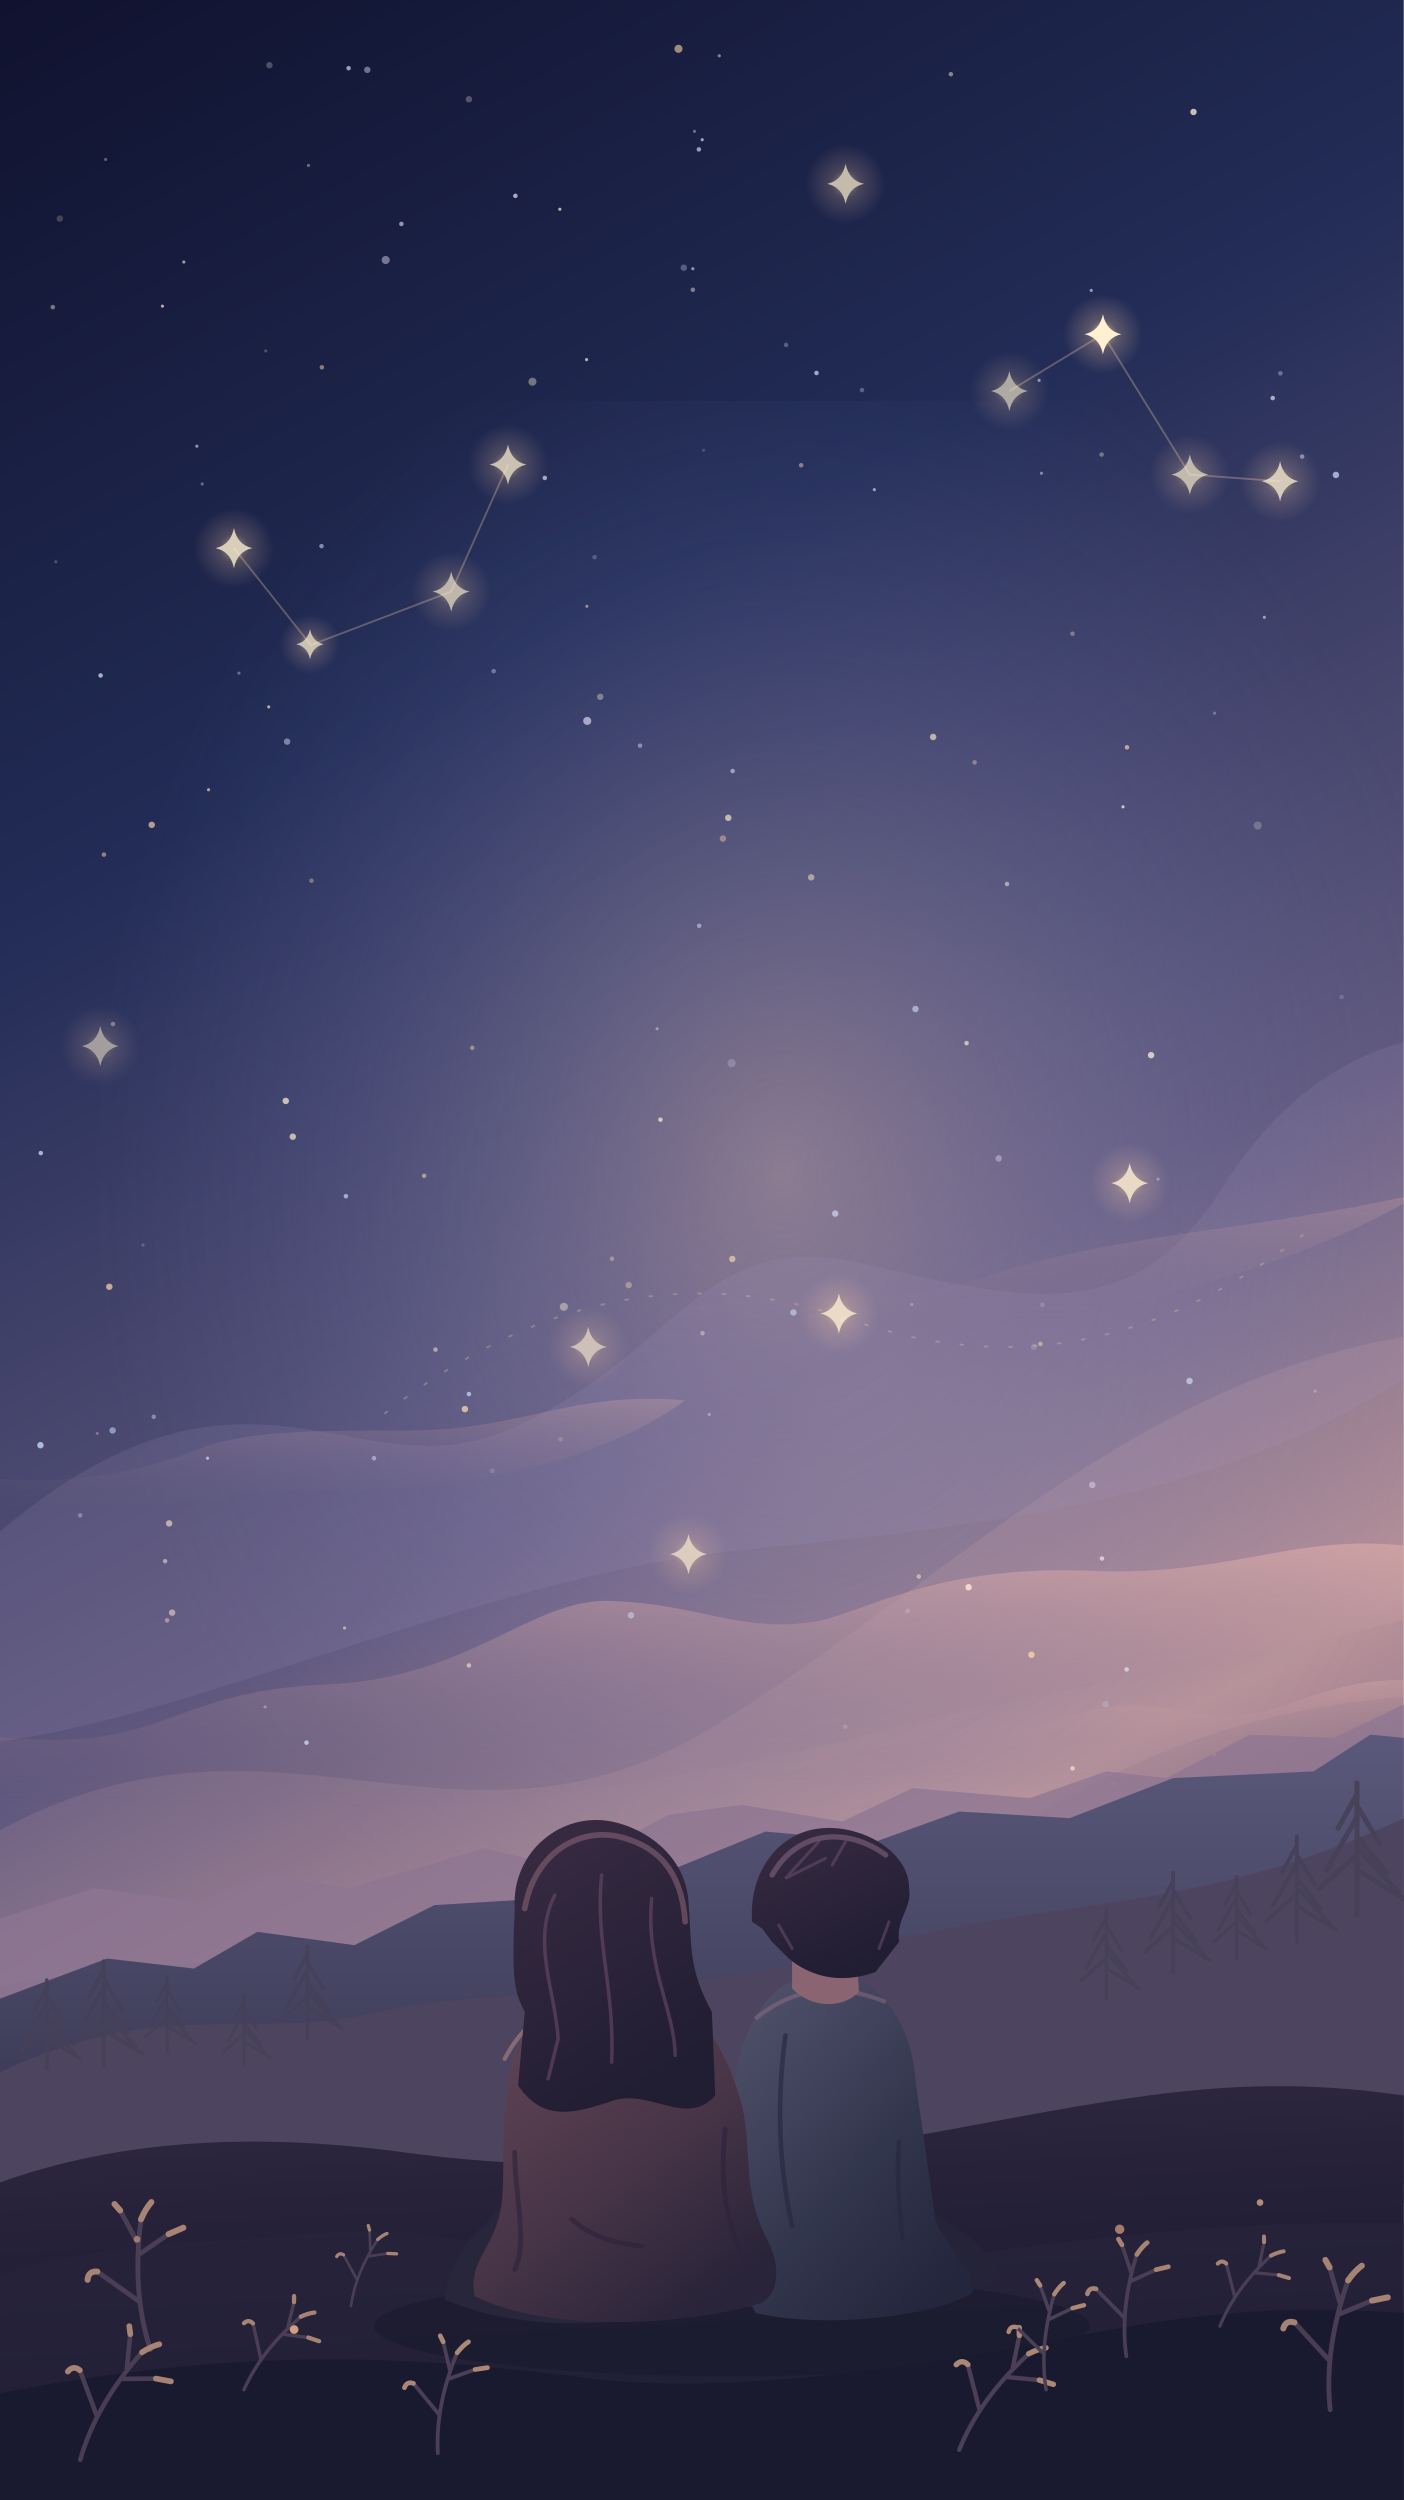
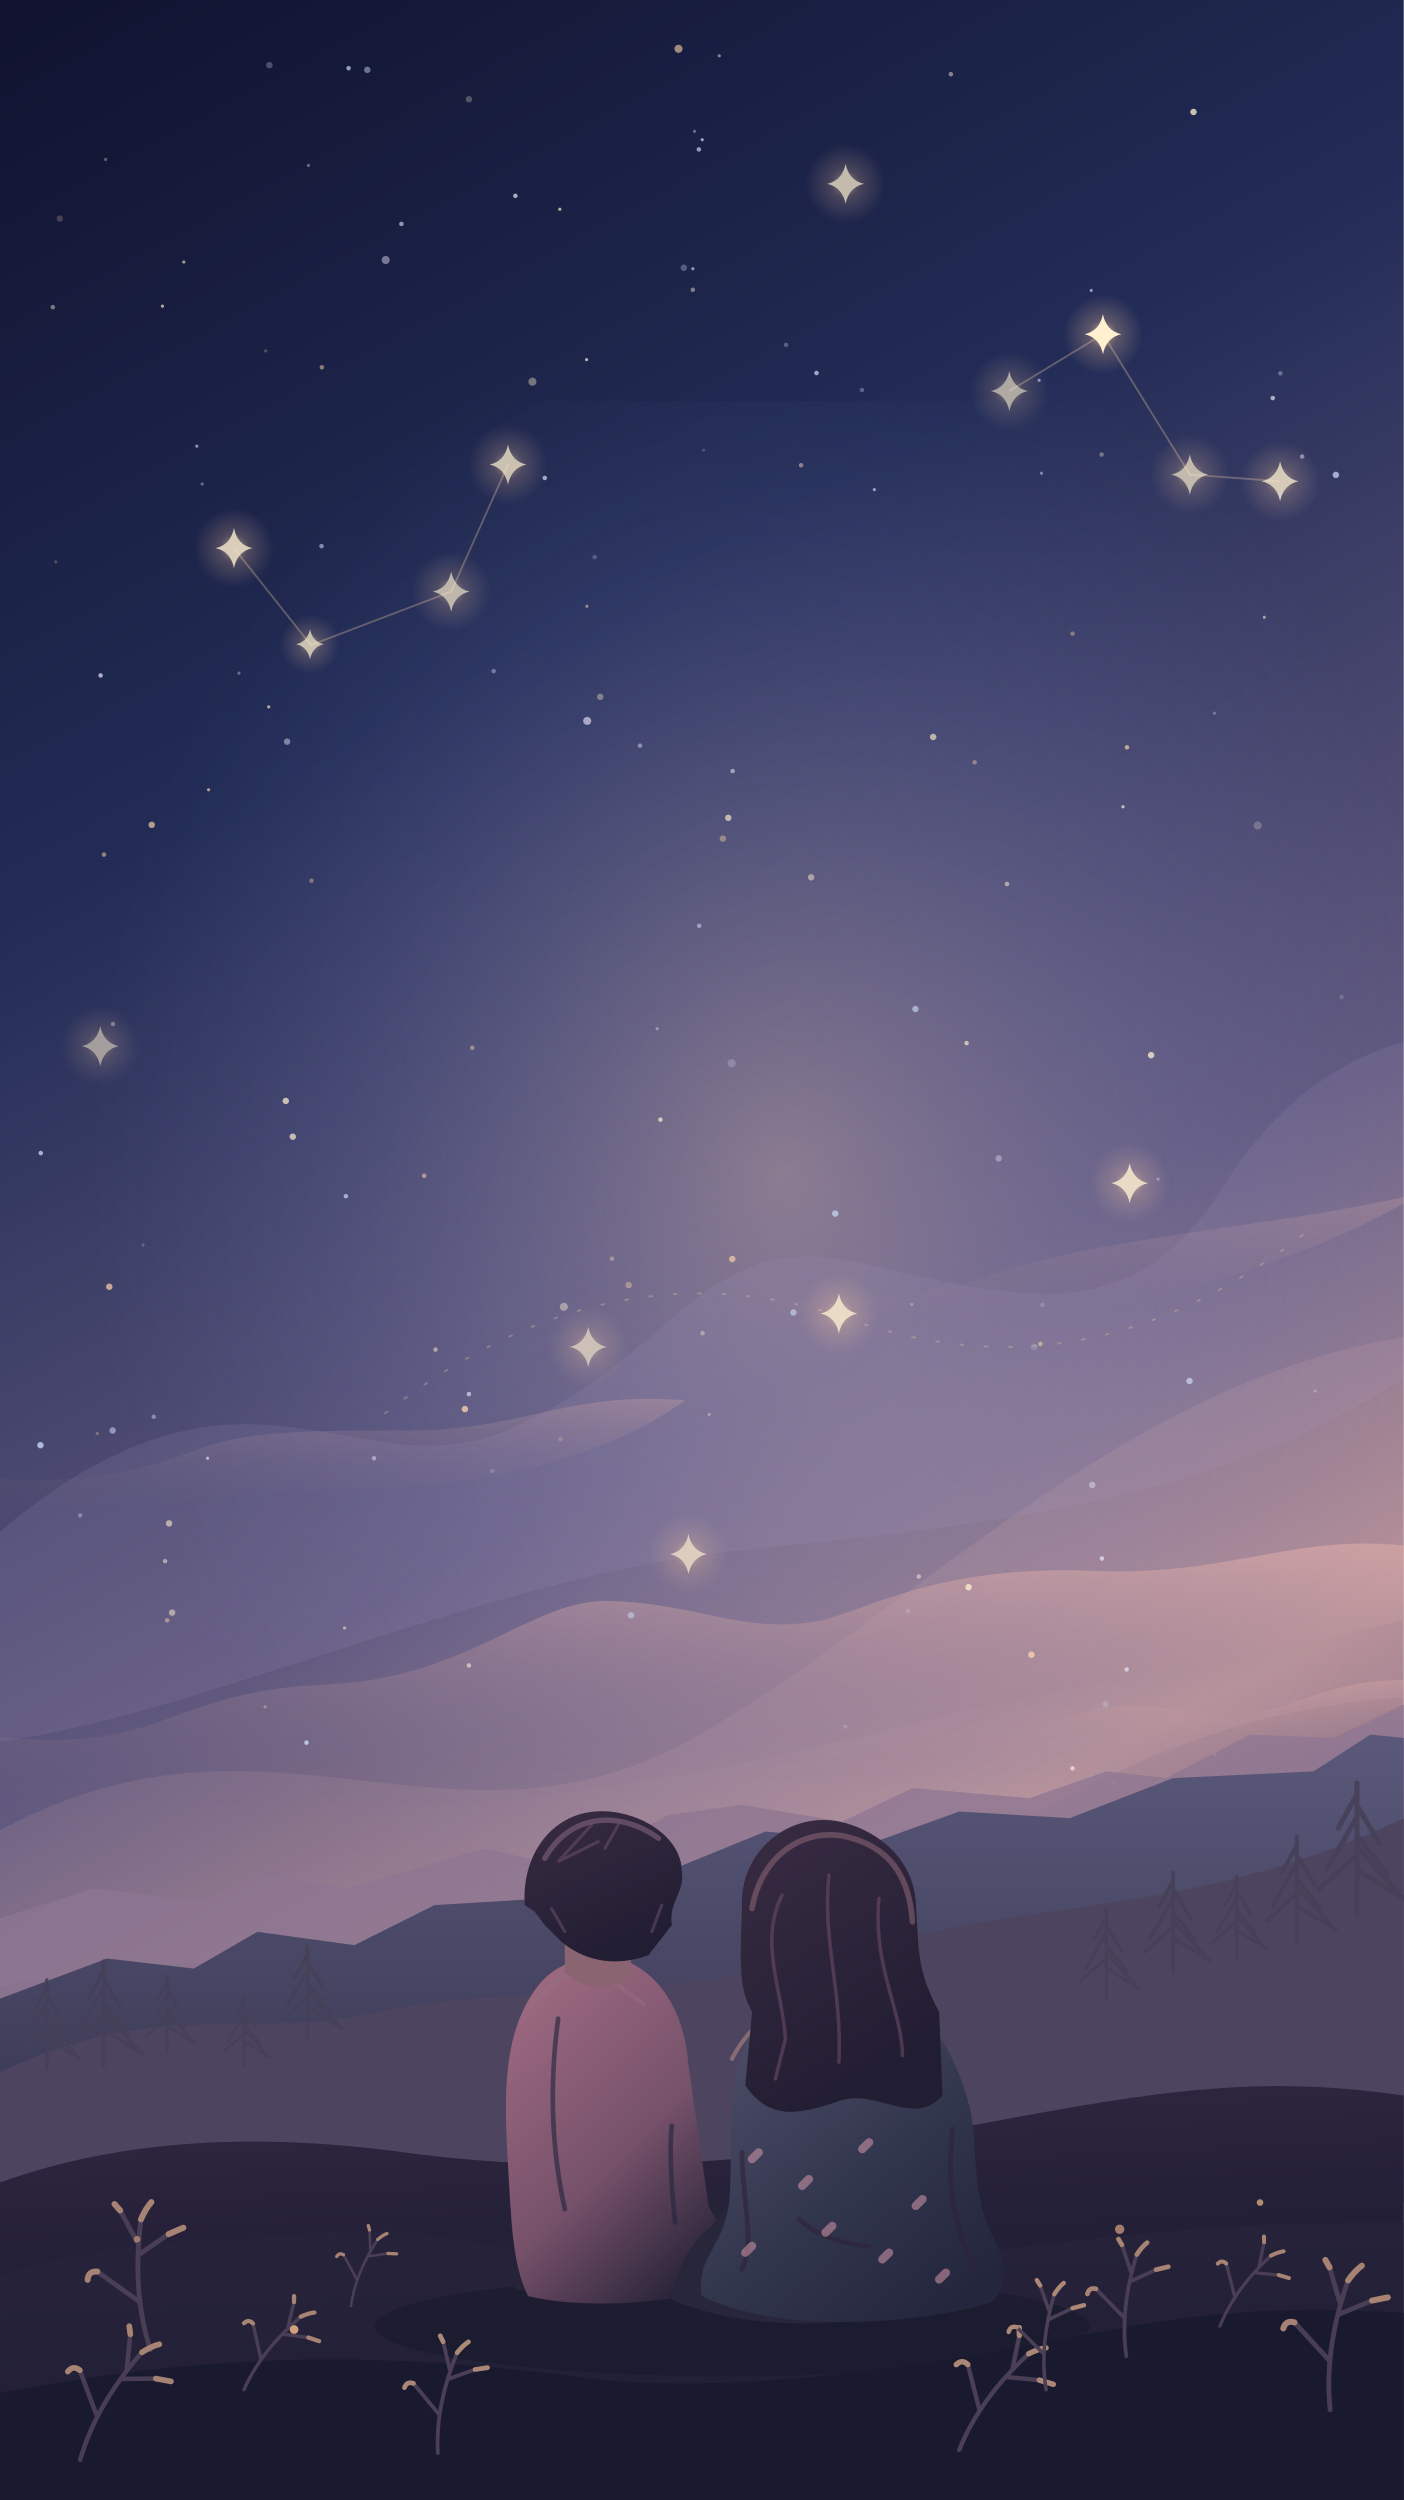
<svg xmlns="http://www.w3.org/2000/svg" viewBox="0 0 420 748">
  <defs>
    <linearGradient id="sky" x2=".3" y2="1" gradientUnits="objectBoundingBox">
      <stop stop-color="#10122e" />
      <stop offset=".34" stop-color="#222c56" />
      <stop offset=".66" stop-color="#5f577d" />
      <stop offset=".86" stop-color="#b18d95" />
      <stop offset="1" stop-color="#6d587b" />
    </linearGradient>
    <radialGradient id="aurora" cx=".52" cy=".52" r=".57" gradientTransform="translate(.11 -.018)scale(.86 1)">
      <stop stop-color="#e4c2bd" stop-opacity=".4" />
      <stop offset=".64" stop-color="#8f93ca" stop-opacity=".14" />
      <stop offset="1" stop-color="#6f7fb8" stop-opacity="0" />
    </radialGradient>
    <linearGradient id="cloud" x2="0" y2="1">
      <stop stop-color="#e0aeaa" stop-opacity=".6" />
      <stop offset=".8" stop-color="#8a738e" stop-opacity=".12" />
      <stop offset="1" stop-color="#776a8c" stop-opacity="0" />
    </linearGradient>
    <linearGradient id="distance" x2="0" y2="1">
      <stop stop-color="#5b597b" />
      <stop offset="1" stop-color="#35344e" />
    </linearGradient>
    <linearGradient id="ground" x2=".17" y2="1">
      <stop stop-color="#302841" />
      <stop offset="1" stop-color="#13152b" />
    </linearGradient>
-     <linearGradient id="coat-left" x2=".68" y2="1">
-       <stop stop-color="#654959" />
-       <stop offset=".61" stop-color="#473447" />
+     <linearGradient id="rose-shirt" x2=".68" y2="1">
+       <stop stop-color="#a46e85" />
+       <stop offset=".61" stop-color="#76516a" />
      <stop offset="1" stop-color="#292439" />
    </linearGradient>
-     <linearGradient id="coat-right" x2=".75" y2="1">
+     <linearGradient id="navy-dress" x2=".75" y2="1">
      <stop stop-color="#53546e" />
      <stop offset=".62" stop-color="#32364d" />
      <stop offset="1" stop-color="#23263d" />
    </linearGradient>
    <linearGradient id="hair" x2=".46" y2="1">
      <stop stop-color="#392c43" />
      <stop offset="1" stop-color="#211d32" />
    </linearGradient>
    <radialGradient id="star-halo">
      <stop stop-color="#ffe0b4" stop-opacity=".71" />
      <stop offset=".36" stop-color="#ffcc9f" stop-opacity=".26" />
      <stop offset="1" stop-color="#f2beab" stop-opacity="0" />
    </radialGradient>
    <g id="four-star">
      <circle r="12" fill="url(#star-halo)" />
      <path d="M0-6Q1-1 5.5 0 1 1 0 6-1 1-5.5 0-1-1 0-6Z" fill="#fff0cf" />
    </g>
    <g id="sprig" fill="none" stroke-linecap="round">
      <path d="M0 0q1-15 10-31M2-12L-5-23m11 0 9-2M7-26l-1-9" stroke="#4f4359" stroke-width="1.2" />
      <path d="M-5-23q-2-1-3 1m18-9q2-2 4-3m1 9 4-.1M6-35l-.7-2" stroke="#ba927d" stroke-width="1.5" />
    </g>
    <g id="pine">
      <path d="M0 0v-35M0-32l-5 9m5-6 6 10M0-26l-8 14m8-9 8 10M0-18 11-6M0-16l-10 9m10-5 13 8" fill="none" stroke="currentColor" stroke-width="1.35" stroke-linecap="round" stroke-linejoin="round" />
    </g>
  </defs>
  <path d="M0 0h420v748H0z" fill="url(#sky)" />
  <path d="M0 120h420v459H0z" fill="url(#aurora)" />
  <path d="M-12 469C72 389 104 450 154 427S210 367 258 378s81 20 108-23 60-45 75-47v89c-62 52-143 59-221 67S45 520-12 522Z" fill="#9f92bc" opacity=".15" />
  <path d="M-14 556c91-60 146 9 225-38 71-42 132-112 225-120v109c-106 2-142 58-207 75-52 14-136-8-243 15z" fill="#eabfba" opacity=".12" />
  <g fill="url(#cloud)">
    <path d="M-13 518c63 10 59-12 111-14 43-2 61-26 85-25 27 1 39 10 62 6 14-3 36-17 82-15 46 2 65-15 108-5v16c-57 15-131 26-172 37-64 17-158 31-276 27Z" />
    <path d="M-5 442c28 3 48-2 66-9 14-5 34-5 61-5 35 0 48-12 83-9-29 21-72 27-108 27-36 0-65 9-102 6Z" opacity=".45" />
    <path d="M228 533c49-19 66-9 91-19 31-11 37 7 69-5 17-6 25-7 42-6v20c-54 13-116 17-202 10Z" opacity=".56" />
    <path d="M188 395c37-11 75-2 107-13 38-13 83-14 130-25-36 23-109 42-147 41-20-1-56 7-90 5Z" opacity=".42" />
  </g>
  <g>
    <circle cx="329.7" cy="466.3" r="0.68" opacity="0.76" fill="#e4ddf5" />
    <circle cx="383.1" cy="111.7" r="0.68" opacity="0.36" fill="#e4ddf5" />
    <circle cx="207.3" cy="80.4" r="0.48" opacity="0.63" fill="#cedffc" />
    <circle cx="401.4" cy="298.3" r="0.68" opacity="0.20" fill="#cedffc" />
    <circle cx="42.8" cy="372.5" r="0.48" opacity="0.23" fill="#e4ddf5" />
    <circle cx="16.7" cy="168.1" r="0.48" opacity="0.25" fill="#ffd7ad" />
    <circle cx="96.2" cy="163.4" r="0.68" opacity="0.55" fill="#cedffc" />
    <circle cx="215.2" cy="16.7" r="0.48" opacity="0.53" fill="#cedffc" />
    <circle cx="62.4" cy="236.3" r="0.48" opacity="0.68" fill="#ffd7ad" />
    <circle cx="46.0" cy="423.9" r="0.68" opacity="0.44" fill="#cedffc" />
    <circle cx="219.1" cy="376.7" r="0.97" opacity="0.65" fill="#ffd7ad" />
    <circle cx="237.4" cy="392.7" r="0.97" opacity="0.57" fill="#cedffc" />
    <circle cx="154.2" cy="58.6" r="0.68" opacity="0.73" fill="#e4ddf5" />
    <circle cx="96.3" cy="109.9" r="0.68" opacity="0.49" fill="#ffd7ad" />
    <circle cx="257.9" cy="116.7" r="0.68" opacity="0.32" fill="#cedffc" />
    <circle cx="310.9" cy="113.8" r="0.48" opacity="0.60" fill="#cedffc" />
    <circle cx="239.7" cy="139.2" r="0.68" opacity="0.48" fill="#ffd7ad" />
    <circle cx="91.7" cy="521.4" r="0.68" opacity="0.76" fill="#cedffc" />
    <circle cx="252.9" cy="516.6" r="0.68" opacity="0.19" fill="#e4ddf5" />
    <circle cx="45.4" cy="246.8" r="0.97" opacity="0.66" fill="#ffd7ad" />
    <circle cx="147.7" cy="200.8" r="0.68" opacity="0.39" fill="#e4ddf5" />
    <circle cx="120.1" cy="67.0" r="0.68" opacity="0.61" fill="#e4ddf5" />
    <circle cx="380.8" cy="119.1" r="0.68" opacity="0.71" fill="#e4ddf5" />
    <circle cx="289.8" cy="474.9" r="0.97" opacity="0.76" fill="#ffefd1" />
    <circle cx="179.6" cy="208.5" r="0.97" opacity="0.37" fill="#ffefd1" />
    <circle cx="147.3" cy="440.1" r="0.68" opacity="0.20" fill="#cedffc" />
    <circle cx="24.0" cy="453.4" r="0.68" opacity="0.35" fill="#e4ddf5" />
    <circle cx="204.6" cy="80.1" r="0.97" opacity="0.31" fill="#cedffc" />
    <circle cx="333.2" cy="533.6" r="0.68" opacity="0.25" fill="#ffd7ad" />
    <circle cx="15.8" cy="91.9" r="0.68" opacity="0.43" fill="#ffefd1" />
    <circle cx="33.8" cy="306.4" r="0.68" opacity="0.37" fill="#ffefd1" />
    <circle cx="344.4" cy="315.7" r="0.97" opacity="0.75" fill="#ffefd1" />
    <circle cx="30.1" cy="202.1" r="0.68" opacity="0.73" fill="#e4ddf5" />
    <circle cx="207.8" cy="39.3" r="0.48" opacity="0.40" fill="#e4ddf5" />
    <circle cx="212.2" cy="423.2" r="0.48" opacity="0.38" fill="#ffefd1" />
    <circle cx="271.6" cy="482.0" r="0.68" opacity="0.25" fill="#cedffc" />
    <circle cx="111.9" cy="436.3" r="0.68" opacity="0.51" fill="#e4ddf5" />
    <circle cx="177.9" cy="166.7" r="0.68" opacity="0.25" fill="#cedffc" />
    <circle cx="167.7" cy="430.6" r="0.68" opacity="0.23" fill="#ffd7ad" />
    <circle cx="261.6" cy="146.5" r="0.48" opacity="0.64" fill="#e4ddf5" />
    <circle cx="159.3" cy="114.2" r="1.21" opacity="0.39" fill="#ffefd1" />
    <circle cx="60.5" cy="144.8" r="0.48" opacity="0.38" fill="#e4ddf5" />
    <circle cx="210.1" cy="41.8" r="0.48" opacity="0.70" fill="#cedffc" />
    <circle cx="235.2" cy="103.2" r="0.68" opacity="0.30" fill="#e4ddf5" />
    <circle cx="175.5" cy="107.6" r="0.48" opacity="0.70" fill="#ffefd1" />
    <circle cx="191.5" cy="223.1" r="0.68" opacity="0.47" fill="#e4ddf5" />
    <circle cx="393.5" cy="416.2" r="0.48" opacity="0.33" fill="#e4ddf5" />
    <circle cx="188.8" cy="483.3" r="0.97" opacity="0.50" fill="#cedffc" />
    <circle cx="309.4" cy="403.0" r="0.97" opacity="0.20" fill="#cedffc" />
    <circle cx="167.5" cy="62.6" r="0.48" opacity="0.71" fill="#ffefd1" />
    <circle cx="337.2" cy="223.6" r="0.68" opacity="0.66" fill="#ffd7ad" />
    <circle cx="242.7" cy="262.5" r="0.97" opacity="0.49" fill="#ffefd1" />
    <circle cx="301.3" cy="264.5" r="0.68" opacity="0.53" fill="#ffefd1" />
    <circle cx="279.2" cy="220.5" r="0.97" opacity="0.63" fill="#ffefd1" />
    <circle cx="93.2" cy="263.5" r="0.68" opacity="0.39" fill="#ffd7ad" />
    <circle cx="289.2" cy="312.1" r="0.68" opacity="0.65" fill="#ffefd1" />
    <circle cx="50.6" cy="455.8" r="0.97" opacity="0.58" fill="#ffefd1" />
    <circle cx="126.9" cy="351.8" r="0.68" opacity="0.54" fill="#ffd7ad" />
    <circle cx="115.4" cy="77.8" r="1.21" opacity="0.46" fill="#e4ddf5" />
    <circle cx="140.3" cy="498.3" r="0.68" opacity="0.58" fill="#ffefd1" />
    <circle cx="363.4" cy="525.0" r="0.48" opacity="0.42" fill="#ffefd1" />
    <circle cx="85.9" cy="221.9" r="0.97" opacity="0.48" fill="#e4ddf5" />
    <circle cx="274.9" cy="471.7" r="0.68" opacity="0.50" fill="#ffefd1" />
    <circle cx="311.6" cy="141.6" r="0.48" opacity="0.51" fill="#cedffc" />
    <circle cx="196.6" cy="307.8" r="0.48" opacity="0.46" fill="#cedffc" />
    <circle cx="216.3" cy="250.9" r="0.97" opacity="0.41" fill="#ffd7ad" />
    <circle cx="407.2" cy="531.7" r="0.48" opacity="0.54" fill="#ffefd1" />
    <circle cx="139.1" cy="421.6" r="0.97" opacity="0.75" fill="#ffd7ad" />
    <circle cx="389.6" cy="136.6" r="0.68" opacity="0.49" fill="#e4ddf5" />
    <circle cx="406.6" cy="525.3" r="0.68" opacity="0.66" fill="#ffd7ad" />
    <circle cx="188.1" cy="384.5" r="0.97" opacity="0.39" fill="#ffd7ad" />
    <circle cx="284.5" cy="22.2" r="0.68" opacity="0.47" fill="#ffefd1" />
    <circle cx="311.9" cy="390.4" r="0.68" opacity="0.21" fill="#e4ddf5" />
    <circle cx="249.9" cy="363.1" r="0.97" opacity="0.67" fill="#cedffc" />
    <circle cx="103.5" cy="357.9" r="0.68" opacity="0.66" fill="#cedffc" />
    <circle cx="210.5" cy="134.7" r="0.48" opacity="0.21" fill="#ffd7ad" />
    <circle cx="58.9" cy="133.5" r="0.48" opacity="0.61" fill="#cedffc" />
    <circle cx="55.0" cy="78.4" r="0.48" opacity="0.60" fill="#ffefd1" />
    <circle cx="308.6" cy="495.1" r="0.97" opacity="0.76" fill="#ffd7ad" />
    <circle cx="355.9" cy="413.2" r="0.97" opacity="0.66" fill="#cedffc" />
    <circle cx="326.8" cy="444.3" r="0.97" opacity="0.49" fill="#e4ddf5" />
    <circle cx="203.0" cy="14.6" r="1.21" opacity="0.59" fill="#ffd7ad" />
    <circle cx="337.1" cy="499.5" r="0.68" opacity="0.74" fill="#e4ddf5" />
    <circle cx="140.3" cy="417.1" r="0.68" opacity="0.71" fill="#cedffc" />
    <circle cx="103.1" cy="487.1" r="0.48" opacity="0.56" fill="#ffefd1" />
    <circle cx="92.3" cy="49.5" r="0.48" opacity="0.40" fill="#e4ddf5" />
    <circle cx="48.6" cy="91.6" r="0.48" opacity="0.68" fill="#ffefd1" />
    <circle cx="62.1" cy="436.3" r="0.48" opacity="0.69" fill="#e4ddf5" />
    <circle cx="29.1" cy="428.9" r="0.48" opacity="0.31" fill="#ffd7ad" />
    <circle cx="298.8" cy="346.6" r="0.97" opacity="0.41" fill="#e4ddf5" />
    <circle cx="378.3" cy="184.7" r="0.48" opacity="0.54" fill="#ffefd1" />
    <circle cx="376.3" cy="247.0" r="1.21" opacity="0.24" fill="#ffefd1" />
    <circle cx="252.0" cy="395.0" r="0.48" opacity="0.41" fill="#e4ddf5" />
    <circle cx="175.7" cy="215.7" r="1.21" opacity="0.65" fill="#e4ddf5" />
    <circle cx="336.0" cy="241.4" r="0.48" opacity="0.72" fill="#ffefd1" />
    <circle cx="357.1" cy="33.5" r="0.97" opacity="0.76" fill="#ffefd1" />
    <circle cx="31.1" cy="255.7" r="0.68" opacity="0.50" fill="#ffd7ad" />
    <circle cx="50.0" cy="484.8" r="0.68" opacity="0.45" fill="#ffd7ad" />
    <circle cx="291.6" cy="228.1" r="0.68" opacity="0.39" fill="#ffd7ad" />
    <circle cx="141.3" cy="313.5" r="0.68" opacity="0.45" fill="#ffd7ad" />
    <circle cx="320.9" cy="529.1" r="0.68" opacity="0.65" fill="#ffefd1" />
    <circle cx="80.4" cy="211.5" r="0.48" opacity="0.65" fill="#ffefd1" />
    <circle cx="399.7" cy="142.1" r="0.97" opacity="0.70" fill="#cedffc" />
    <circle cx="326.5" cy="86.9" r="0.48" opacity="0.64" fill="#cedffc" />
    <circle cx="87.6" cy="340.1" r="0.97" opacity="0.69" fill="#ffefd1" />
    <circle cx="12.1" cy="432.4" r="0.97" opacity="0.75" fill="#cedffc" />
    <circle cx="183.1" cy="376.6" r="0.68" opacity="0.39" fill="#ffd7ad" />
    <circle cx="207.3" cy="86.7" r="0.68" opacity="0.44" fill="#ffefd1" />
    <circle cx="31.6" cy="47.7" r="0.48" opacity="0.37" fill="#ffd7ad" />
    <circle cx="210.2" cy="398.9" r="0.68" opacity="0.39" fill="#ffefd1" />
    <circle cx="329.6" cy="136.0" r="0.68" opacity="0.35" fill="#ffefd1" />
    <circle cx="197.6" cy="335.0" r="0.68" opacity="0.71" fill="#ffefd1" />
    <circle cx="209.2" cy="277.0" r="0.68" opacity="0.53" fill="#cedffc" />
    <circle cx="163.0" cy="143.0" r="0.68" opacity="0.69" fill="#e4ddf5" />
    <circle cx="104.3" cy="20.4" r="0.68" opacity="0.67" fill="#cedffc" />
    <circle cx="244.3" cy="111.6" r="0.68" opacity="0.71" fill="#cedffc" />
    <circle cx="17.9" cy="65.4" r="0.97" opacity="0.22" fill="#ffd7ad" />
    <circle cx="80.6" cy="19.5" r="0.97" opacity="0.27" fill="#e4ddf5" />
    <circle cx="140.3" cy="29.7" r="0.97" opacity="0.27" fill="#ffefd1" />
    <circle cx="209.1" cy="44.7" r="0.68" opacity="0.66" fill="#cedffc" />
    <circle cx="218.9" cy="318.1" r="1.21" opacity="0.25" fill="#cedffc" />
    <circle cx="130.3" cy="403.8" r="0.68" opacity="0.50" fill="#ffefd1" />
    <circle cx="272.8" cy="390.3" r="0.48" opacity="0.35" fill="#cedffc" />
    <circle cx="175.6" cy="181.4" r="0.48" opacity="0.53" fill="#ffd7ad" />
    <circle cx="49.4" cy="467.1" r="0.68" opacity="0.50" fill="#ffefd1" />
    <circle cx="79.5" cy="105.0" r="0.48" opacity="0.25" fill="#ffd7ad" />
    <circle cx="363.4" cy="213.4" r="0.48" opacity="0.33" fill="#e4ddf5" />
    <circle cx="311.3" cy="402.1" r="0.68" opacity="0.53" fill="#ffd7ad" />
    <circle cx="32.7" cy="385.0" r="0.97" opacity="0.70" fill="#ffd7ad" />
    <circle cx="273.9" cy="301.9" r="0.97" opacity="0.60" fill="#cedffc" />
    <circle cx="85.5" cy="329.4" r="0.97" opacity="0.72" fill="#ffefd1" />
    <circle cx="320.9" cy="189.6" r="0.68" opacity="0.39" fill="#ffd7ad" />
    <circle cx="71.5" cy="201.4" r="0.48" opacity="0.39" fill="#cedffc" />
    <circle cx="330.8" cy="509.9" r="0.97" opacity="0.23" fill="#cedffc" />
    <circle cx="79.3" cy="510.7" r="0.48" opacity="0.33" fill="#ffefd1" />
    <circle cx="12.2" cy="345.0" r="0.68" opacity="0.75" fill="#cedffc" />
    <circle cx="109.9" cy="20.9" r="0.97" opacity="0.46" fill="#cedffc" />
    <circle cx="51.5" cy="482.5" r="0.97" opacity="0.51" fill="#ffefd1" />
    <circle cx="168.7" cy="391.0" r="1.21" opacity="0.42" fill="#ffefd1" />
    <circle cx="346.5" cy="352.8" r="0.48" opacity="0.41" fill="#cedffc" />
    <circle cx="219.2" cy="230.7" r="0.68" opacity="0.57" fill="#e4ddf5" />
    <circle cx="217.9" cy="244.7" r="0.97" opacity="0.65" fill="#ffefd1" />
    <circle cx="33.7" cy="428.0" r="0.97" opacity="0.53" fill="#cedffc" />
  </g>
  <g fill="none" stroke="#e3c29f" stroke-opacity=".33" stroke-width=".56">
    <path d="m70 164 23 29 42-16 17-38" />
    <path d="m302 117 28-17 26 42 27 2" />
    <path d="M115 423q68-53 140-28t138-28" stroke-dasharray="1.3 6" />
  </g>
  <g>
    <use href="#four-star" x="70" y="164" opacity=".83" />
    <use href="#four-star" x="93" y="193" opacity=".76" transform="translate(23 48)scale(.75)" />
    <use href="#four-star" x="135" y="177" opacity=".7" />
    <use href="#four-star" x="152" y="139" opacity=".76" />
    <use href="#four-star" x="302" y="117" opacity=".64" />
    <use href="#four-star" x="330" y="100" />
    <use href="#four-star" x="356" y="142" opacity=".71" />
    <use href="#four-star" x="383" y="144" opacity=".8" />
    <use href="#four-star" x="251" y="393" opacity=".82" />
    <use href="#four-star" x="176" y="403" opacity=".65" />
    <use href="#four-star" x="206" y="465" opacity=".72" />
    <use href="#four-star" x="338" y="354" opacity=".84" />
    <use href="#four-star" x="30" y="313" opacity=".56" />
    <use href="#four-star" x="253" y="55" opacity=".74" />
  </g>
  <path d="M0 574l28-9 32 4 20-8 24 4 41-12 25 6 30-16 22-3 30 5 21-10 35 3 23-8 18 2 25-13 25 1 21-10v112H0Z" fill="#8d7692" opacity=".75" />
  <path d="M0 598l32-12 26 3 19-11 29 4 24-12 33-2 26-11 13 2 27-11 33 3 25-9 33 2 31-12 42-2 17-11 10 1v133H0Z" fill="url(#distance)" />
  <path d="M0 620c48-23 76-9 113-18 37-8 86-3 141-18 59-17 102-10 166-40v115H0Z" fill="#4d455f" />
  <g color="#454058" opacity=".92">
    <use href="#pine" transform="translate(14 619)scale(.76)" />
    <use href="#pine" transform="translate(31 618)scale(.89)" />
    <use href="#pine" transform="translate(50 614)scale(.65)" />
    <use href="#pine" transform="translate(73 618)scale(.6)" />
    <use href="#pine" transform="translate(92 610)scale(.79)" />
    <use href="#pine" transform="translate(331 598)scale(.76)" />
    <use href="#pine" transform="translate(351 590)scale(.85)" />
    <use href="#pine" transform="translate(370 586)scale(.7)" />
    <use href="#pine" transform="translate(388 581)scale(.9)" />
    <use href="#pine" transform="translate(406 573)scale(1.13)" />
  </g>
  <path d="M0 653c36-13 77-15 121-9q74 10 164-7c54-10 88-17 135-10v121H0Z" fill="url(#ground)" />
  <path d="M0 681c32-11 57-9 85-12 61-7 77 15 139 12 58-3 112-17 196-16v83H0Z" fill="#27243b" opacity=".61" />
  <path d="M0 716c68-13 116-12 172-5 47 7 116-5 155-13 37-7 60-8 93-6v56H0Z" fill="#191a30" />
  <g opacity=".87">
    <use href="#sprig" transform="translate(45 703)rotate(-22)scale(1.2)" />
    <use href="#sprig" transform="translate(73 715)rotate(20)scale(.85)" />
    <use href="#sprig" transform="translate(105 690)rotate(4)scale(.66)" />
    <use href="#sprig" transform="translate(337 705)rotate(-12)scale(.94)" />
    <use href="#sprig" transform="translate(365 696)rotate(18)scale(.8)" />
    <use href="#sprig" transform="translate(398 721)rotate(-10)scale(1.2)" />
    <use href="#sprig" transform="translate(24 736)rotate(12)scale(1.14)" />
  </g>
  <ellipse cx="219" cy="696" rx="107" ry="15" fill="#19192d" opacity=".7" />
-   <g>
+   <g transform="translate(-68 -5)" data-character="chariz">
    <path d="M222 678c6-21 16-27 42-21 18 4 31 14 36 25-31 10-56 12-78 8Z" fill="#242338" />
-     <path d="M227 602c6-10 16-13 29-10 11 5 17 17 18 31l6 42c4 8 12 15 11 21-11 7-44 11-65 6-5-10-5-24-6-39-1-18-2-37 7-51Z" fill="url(#coat-right)" />
-     <path d="M226 604q17-14 39-5" fill="none" stroke="#966f83" stroke-opacity=".46" stroke-width="1.25" />
+     <path d="M227 602c6-10 16-13 29-10 11 5 17 17 18 31l6 42c4 8 12 15 11 21-11 7-44 11-65 6-5-10-5-24-6-39-1-18-2-37 7-51Z" fill="url(#rose-shirt)" />
+     <path d="M227 605q12-14 18-7l8 1 8 6" fill="none" stroke="#966f83" stroke-opacity=".46" stroke-width="1.25" />
    <path d="M235 609q-4 30 2 57m33 4q-2-19-1-29" fill="none" stroke="#24273f" stroke-opacity=".64" stroke-width="1.4" stroke-linecap="round" />
    <path d="m237 578 19 2 1 16c-5 5-14 5-20-1Z" fill="#8b6472" />
    <path d="M225 575c-1-15 8-27 21-28 12-1 26 7 26 18 1 6-4 9-3 16l-7 9c-11 4-20 1-26-4l-5-5-3-4Z" fill="url(#hair)" />
    <path d="M231 561c8-14 23-14 34-6" fill="none" stroke="#82647d" stroke-opacity=".59" stroke-width="1.6" stroke-linecap="round" />
    <path d="m245 551-10 11 12-6m6-5-4 7m17 17-3 8m-30-7 4 7" fill="none" stroke="#745471" stroke-opacity=".48" stroke-width=".9" stroke-linecap="round" />
  </g>
-   <g>
+   <g transform="translate(68)" data-character="raul">
    <path d="M145 666c10-16 37-23 57-15 9 4 16 8 20 23l-7 14c-26 9-59 10-82 0 1-8 5-17 12-22Z" fill="#28263b" />
-     <path d="M161 603c9-9 23-11 40-5 10 5 17 17 21 32 3 12 0 25 7 39 5 9 4 17-1 20-23 7-64 9-86-2-2-11 6-14 8-27 2-14-3-43 11-57Z" fill="url(#coat-left)" />
+     <path d="M161 603c9-9 23-11 40-5 10 5 17 17 21 32 3 12 0 25 7 39 5 9 4 17-1 20-23 7-64 9-86-2-2-11 6-14 8-27 2-14-3-43 11-57Z" fill="url(#navy-dress)" />
    <path d="M151 616q11-21 37-18" fill="none" stroke="#ca998d" stroke-opacity=".46" stroke-width="1.25" stroke-linecap="round" />
    <path d="M154 644c0 13 4 27 0 35m63-42c-2 20 1 29 7 43m-53-16q8 7 21 8" fill="none" stroke="#2e233a" stroke-opacity=".62" stroke-width="1.45" stroke-linecap="round" />
+     <path d="M157 646l2-2m13 10 2-2m16-9 2-2m14 19 2-2m-29 10 2-2m-26 8 2-2m39 4 2-2m15 8 2-2" fill="none" stroke="#d698a9" opacity=".55" stroke-width="2.5" stroke-linecap="round" />
    <path d="M154 571c-1-17 14-29 29-26 10 2 22 10 23 24s0 20 7 33l1 25c-9 10-20-3-32 2-12 4-20 5-27-5l2-22c-3-6-4-9-3-31Z" fill="url(#hair)" />
    <path d="M157 571c3-17 17-25 30-21 10 3 17 10 18 25" fill="none" stroke="#9e7183" stroke-opacity=".47" stroke-width="1.7" stroke-linecap="round" />
    <path d="M166 567c-7 14 0 28 1 43l-3 12m16-61c-2 20 4 34 3 56m12-49c-2 20 7 34 7 47" fill="none" stroke="#6d4b66" stroke-opacity=".58" stroke-width="1.05" stroke-linecap="round" />
  </g>
  <g opacity=".91">
    <use href="#sprig" transform="translate(131 734)rotate(-7)scale(.94)" />
    <use href="#sprig" transform="translate(287 733)rotate(18)scale(1.09)" />
    <use href="#sprig" transform="translate(313 715)rotate(-13)scale(.88)" />
    <circle cx="88" cy="697" r="1.3" fill="#e3aa83" />
    <circle cx="41" cy="670" r="1" fill="#e9ae89" opacity=".6" />
    <circle cx="335" cy="667" r="1.4" fill="#e1a783" opacity=".74" />
    <circle cx="377" cy="659" r="1" fill="#e5b584" opacity=".81" />
  </g>
</svg>
